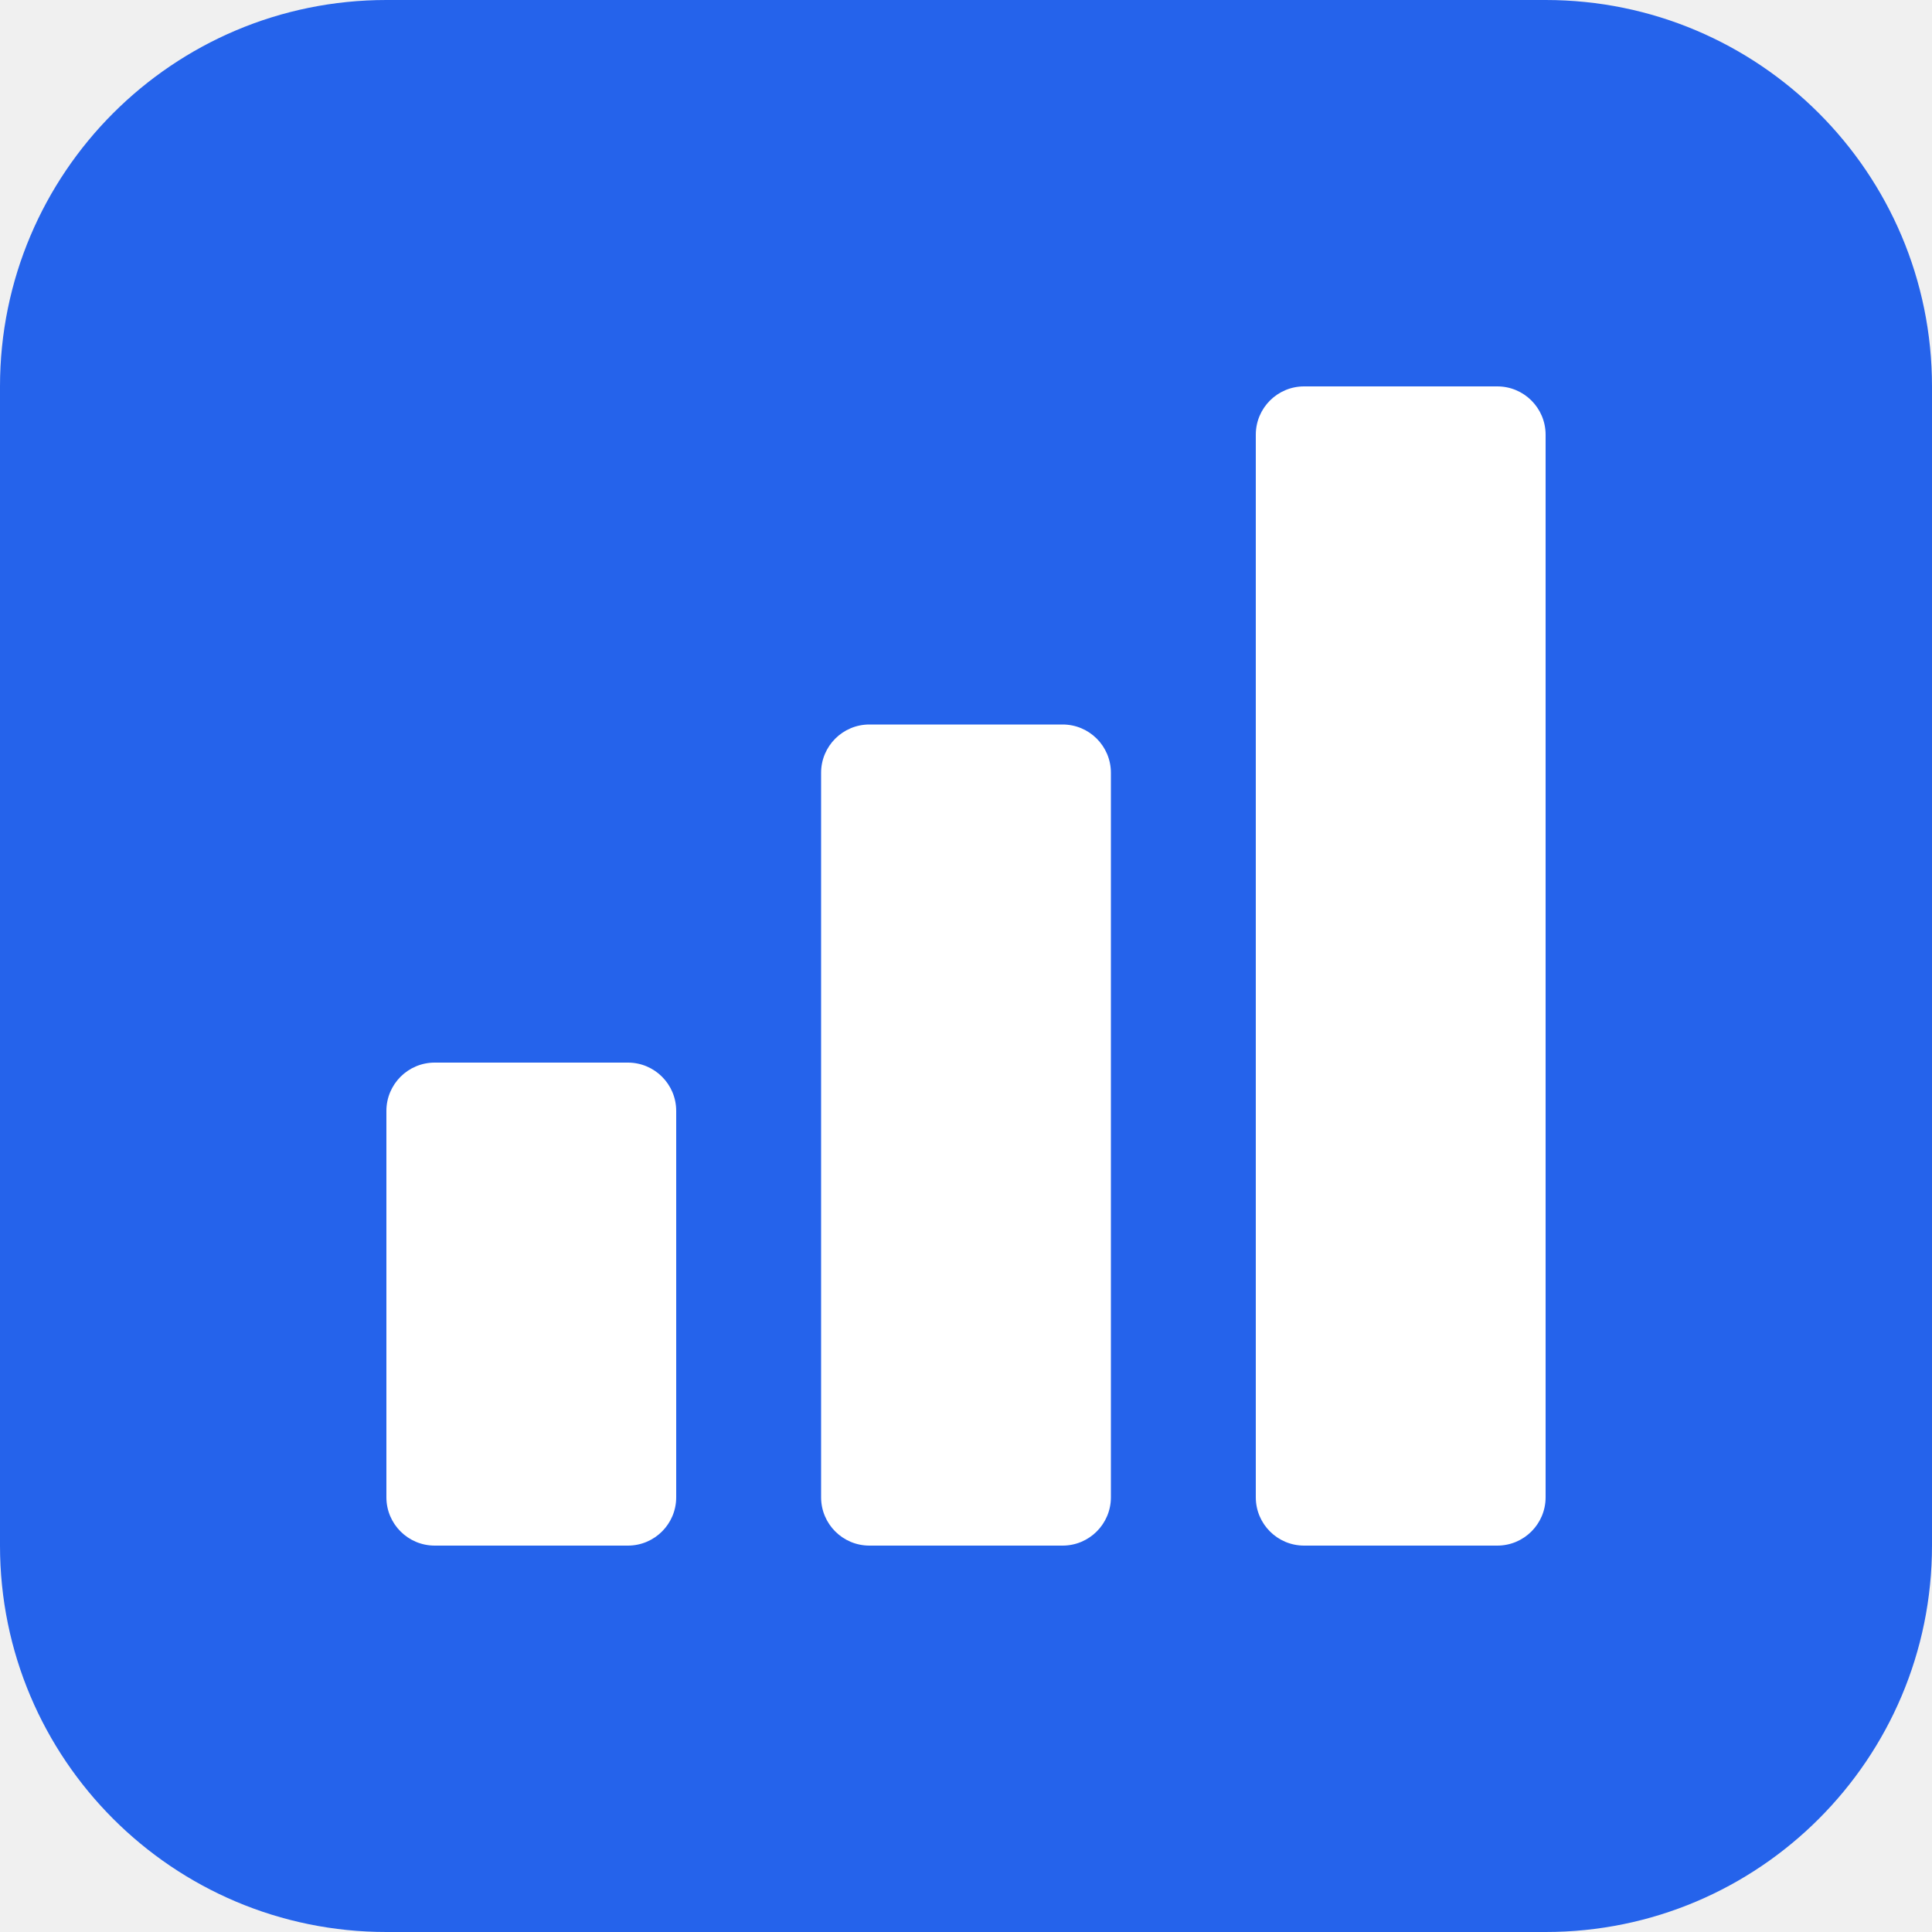
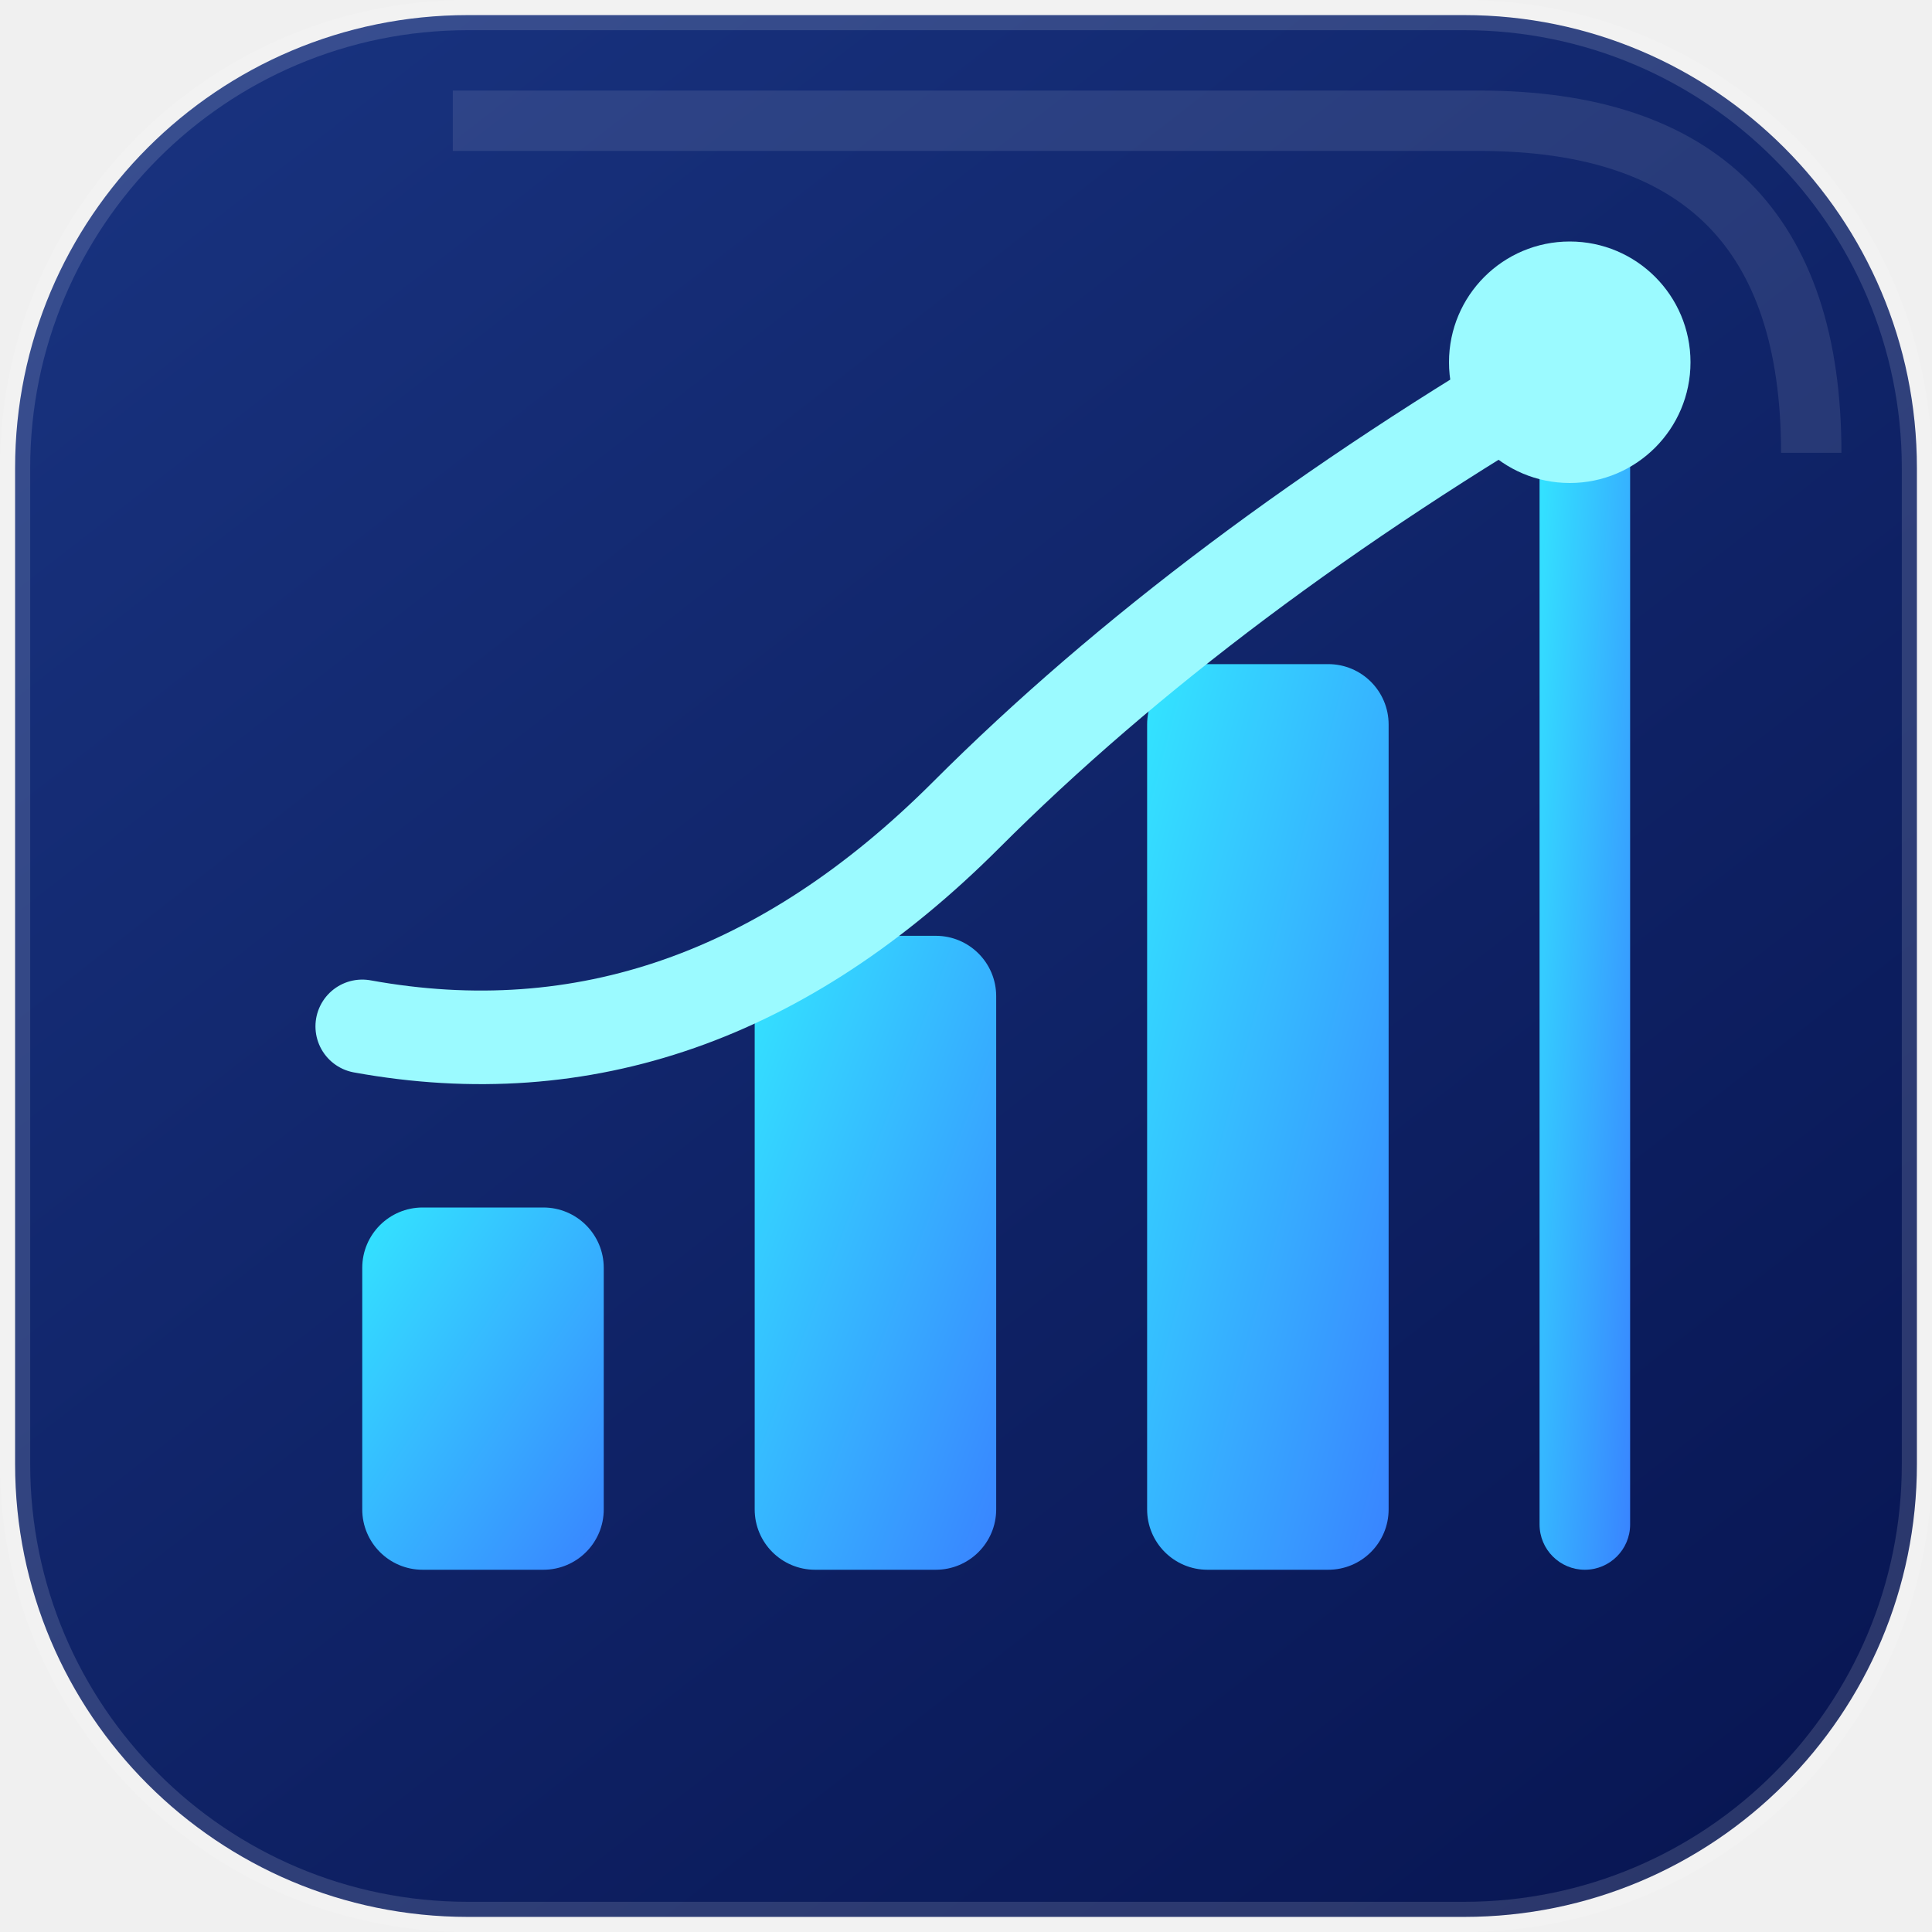
- <svg xmlns="http://www.w3.org/2000/svg" viewBox="0 0 40 40">
-   <rect width="40" height="40" rx="8" fill="#2563eb" />
-   <rect x="8" y="22" width="6" height="10" rx="1" fill="#ffffff" />
-   <rect x="17" y="15" width="6" height="17" rx="1" fill="#ffffff" />
-   <rect x="26" y="8" width="6" height="24" rx="1" fill="#ffffff" />
+ <svg xmlns="http://www.w3.org/2000/svg" width="64" height="64" viewBox="0 0 64 64" role="img" aria-label="InsightBoard logo">
+   <defs>
+     <linearGradient id="bg" x1=".12" y1="0" x2=".9" y2="1">
+       <stop stop-color="#18327E" />
+       <stop offset="1" stop-color="#081653" />
+     </linearGradient>
+     <linearGradient id="accent" x1="0" y1="0" x2="1" y2="1">
+       <stop stop-color="#33E5FF" />
+       <stop offset="1" stop-color="#3983FF" />
+     </linearGradient>
+   </defs>
+   <rect x=".5" y=".5" width="63" height="63" rx="15" fill="url(#bg)" />
+   <path d="M15 4H49Q60 4 60 15" stroke="#FFFFFF" stroke-opacity=".10" stroke-width="2" fill="none" />
+   <rect x=".5" y=".5" width="63" height="63" rx="15" fill="none" stroke="#FFFFFF" stroke-opacity=".14" />
+   <g fill="url(#accent)">
+     <rect x="12" y="40" width="8" height="12" rx="2" />
+     <rect x="25" y="31" width="8" height="21" rx="2" />
+     <rect x="38" y="22" width="8" height="30" rx="2" />
+     <rect x="51" y="14" width="3" height="38" rx="1.5" />
+   </g>
+   <path d="M12 34Q23 36 32 27Q40 19 52 12" fill="none" stroke="#9BFAFF" stroke-width="3.1" stroke-linecap="round" />
+   <circle cx="52" cy="12" r="4" fill="#9BFAFF" />
</svg>
